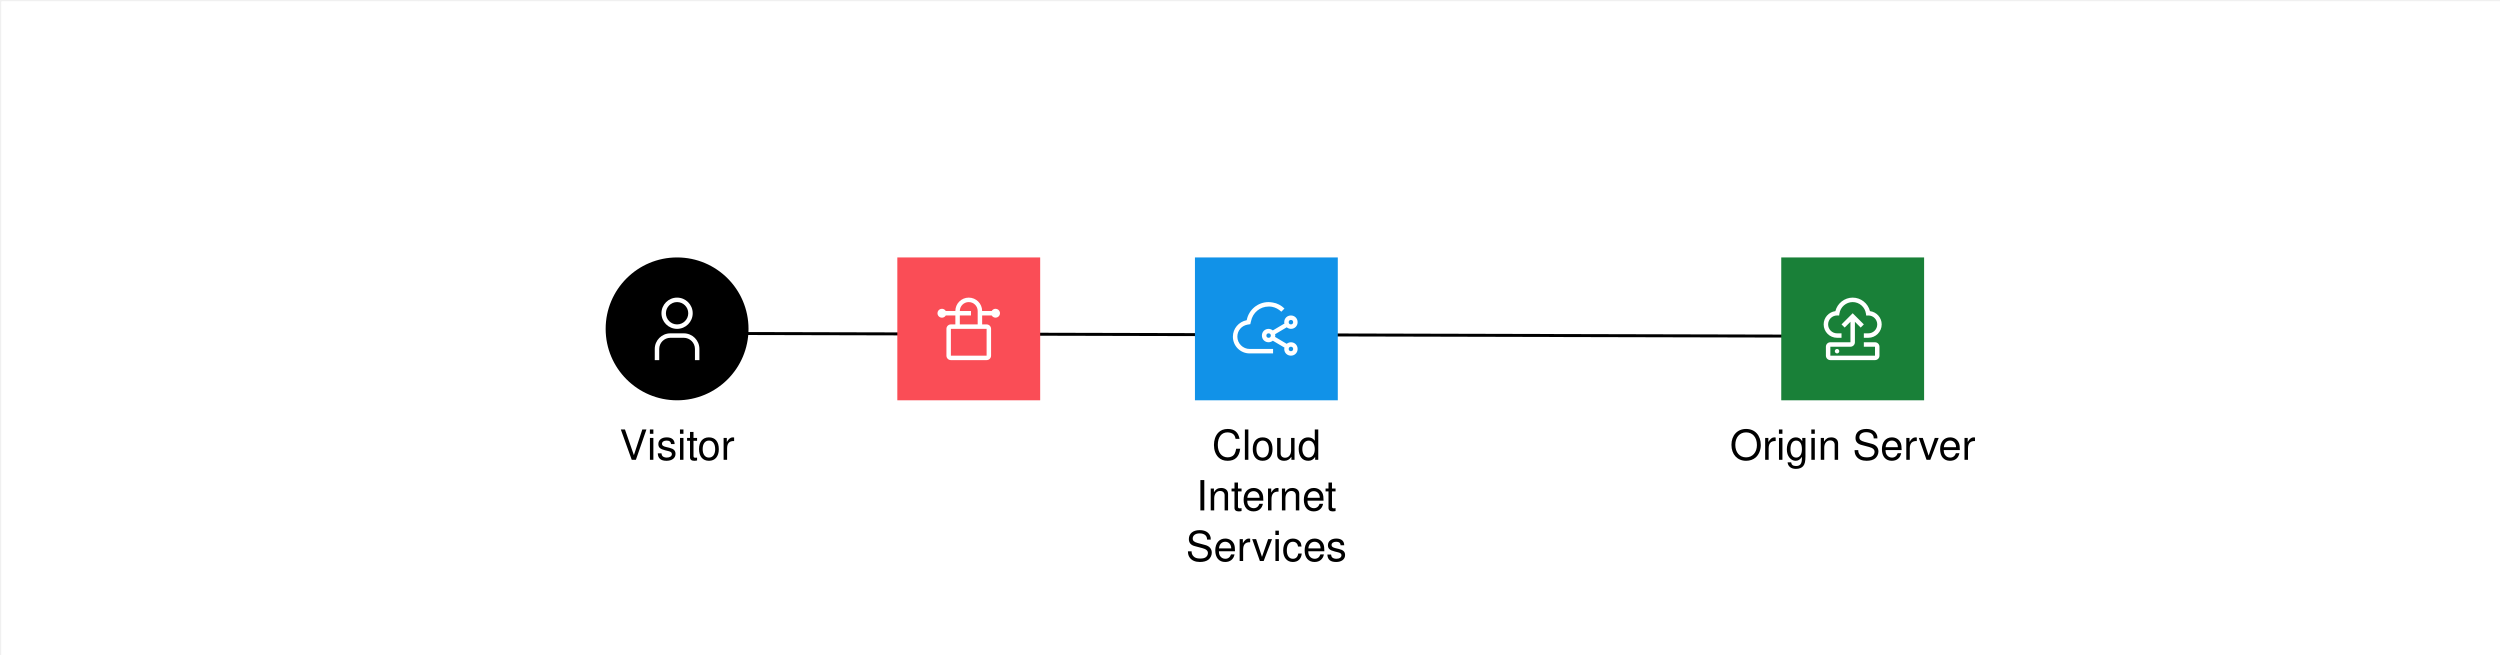
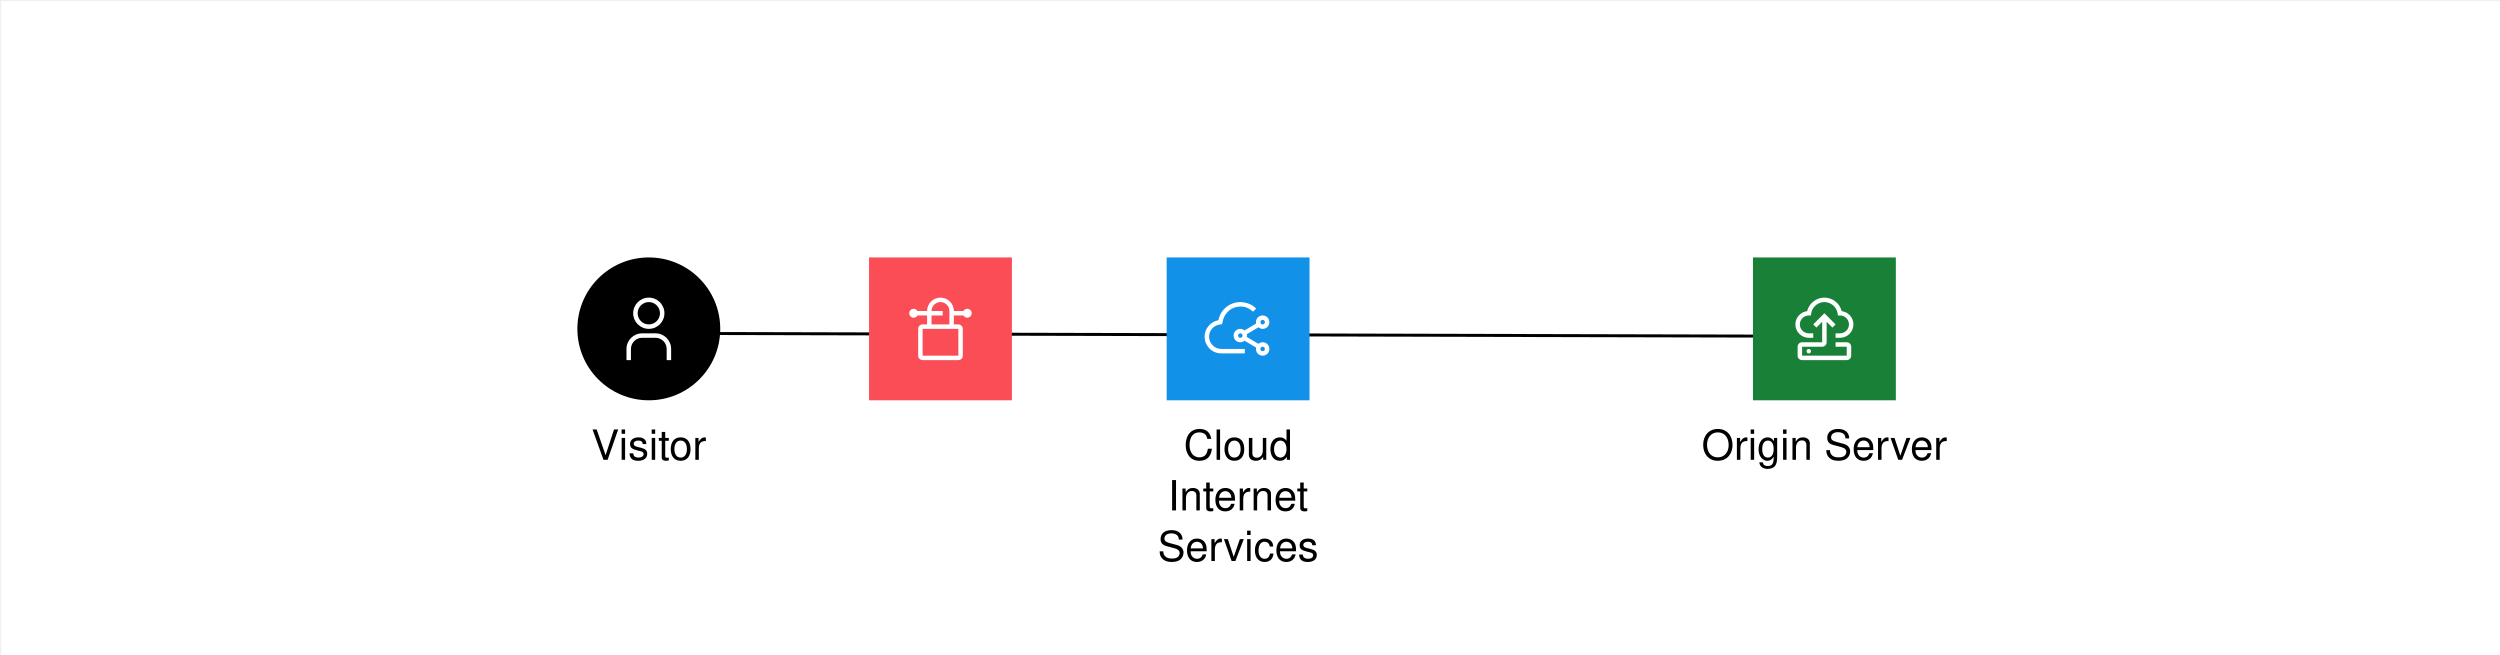
- <svg xmlns="http://www.w3.org/2000/svg" style="background: #ffffff; background-color: #ffffff; color-scheme: light;" version="1.1" width="840px" height="220px" viewBox="-0.5 -0.5 840 220" content="&lt;mxfile host=&quot;app.diagrams.net&quot; agent=&quot;Mozilla/5.0 (Macintosh; Intel Mac OS X 10_15_7) AppleWebKit/537.36 (KHTML, like Gecko) Chrome/138.0.0.0 Safari/537.36 Edg/138.0.0.0&quot; version=&quot;27.2.0&quot; scale=&quot;1&quot; border=&quot;0&quot;&gt;&#10;  &lt;diagram name=&quot;Page-1&quot; id=&quot;R-NlqNktbIgzH56rc4e2&quot;&gt;&#10;    &lt;mxGraphModel dx=&quot;1226&quot; dy=&quot;698&quot; grid=&quot;1&quot; gridSize=&quot;10&quot; guides=&quot;1&quot; tooltips=&quot;1&quot; connect=&quot;1&quot; arrows=&quot;1&quot; fold=&quot;1&quot; page=&quot;1&quot; pageScale=&quot;1&quot; pageWidth=&quot;850&quot; pageHeight=&quot;1100&quot; math=&quot;0&quot; shadow=&quot;0&quot;&gt;&#10;      &lt;root&gt;&#10;        &lt;mxCell id=&quot;0&quot; /&gt;&#10;        &lt;mxCell id=&quot;1&quot; parent=&quot;0&quot; /&gt;&#10;        &lt;mxCell id=&quot;wvHCSMqCh3a_h-5n7Jq_-1&quot; value=&quot;&quot; style=&quot;rounded=0;whiteSpace=wrap;html=1;fillColor=default;strokeColor=none;&quot; vertex=&quot;1&quot; parent=&quot;1&quot;&gt;&#10;          &lt;mxGeometry x=&quot;140&quot; y=&quot;180&quot; width=&quot;570&quot; height=&quot;220&quot; as=&quot;geometry&quot; /&gt;&#10;        &lt;/mxCell&gt;&#10;        &lt;mxCell id=&quot;wvHCSMqCh3a_h-5n7Jq_-2&quot; value=&quot;&quot; style=&quot;endArrow=none;html=1;rounded=0;&quot; edge=&quot;1&quot; parent=&quot;1&quot;&gt;&#10;          &lt;mxGeometry width=&quot;50&quot; height=&quot;50&quot; relative=&quot;1&quot; as=&quot;geometry&quot;&gt;&#10;            &lt;mxPoint x=&quot;220&quot; y=&quot;291.5&quot; as=&quot;sourcePoint&quot; /&gt;&#10;            &lt;mxPoint x=&quot;630&quot; y=&quot;292.5&quot; as=&quot;targetPoint&quot; /&gt;&#10;          &lt;/mxGeometry&gt;&#10;        &lt;/mxCell&gt;&#10;        &lt;mxCell id=&quot;wvHCSMqCh3a_h-5n7Jq_-3&quot; value=&quot;Visitor&quot; style=&quot;shape=ellipse;fillColor=#000000;aspect=fixed;resizable=0;labelPosition=center;verticalLabelPosition=bottom;align=center;verticalAlign=top;strokeColor=none;fontSize=14;&quot; vertex=&quot;1&quot; parent=&quot;1&quot;&gt;&#10;          &lt;mxGeometry x=&quot;203&quot; y=&quot;266&quot; width=&quot;48&quot; height=&quot;48&quot; as=&quot;geometry&quot; /&gt;&#10;        &lt;/mxCell&gt;&#10;        &lt;mxCell id=&quot;wvHCSMqCh3a_h-5n7Jq_-4&quot; value=&quot;&quot; style=&quot;fillColor=#ffffff;strokeColor=none;dashed=0;outlineConnect=0;html=1;labelPosition=center;verticalLabelPosition=bottom;verticalAlign=top;part=1;movable=0;resizable=0;rotatable=0;shape=mxgraph.ibm_cloud.user&quot; vertex=&quot;1&quot; parent=&quot;wvHCSMqCh3a_h-5n7Jq_-3&quot;&gt;&#10;          &lt;mxGeometry width=&quot;24&quot; height=&quot;24&quot; relative=&quot;1&quot; as=&quot;geometry&quot;&gt;&#10;            &lt;mxPoint x=&quot;12&quot; y=&quot;12&quot; as=&quot;offset&quot; /&gt;&#10;          &lt;/mxGeometry&gt;&#10;        &lt;/mxCell&gt;&#10;        &lt;mxCell id=&quot;wvHCSMqCh3a_h-5n7Jq_-5&quot; value=&quot;Cloud &amp;#xa;Internet &amp;#xa;Services&quot; style=&quot;shape=rect;fillColor=#1192E8;aspect=fixed;resizable=0;labelPosition=center;verticalLabelPosition=bottom;align=center;verticalAlign=top;strokeColor=none;fontSize=14;&quot; vertex=&quot;1&quot; parent=&quot;1&quot;&gt;&#10;          &lt;mxGeometry x=&quot;401&quot; y=&quot;266&quot; width=&quot;48&quot; height=&quot;48&quot; as=&quot;geometry&quot; /&gt;&#10;        &lt;/mxCell&gt;&#10;        &lt;mxCell id=&quot;wvHCSMqCh3a_h-5n7Jq_-6&quot; value=&quot;&quot; style=&quot;fillColor=#ffffff;strokeColor=none;dashed=0;outlineConnect=0;html=1;labelPosition=center;verticalLabelPosition=bottom;verticalAlign=top;part=1;movable=0;resizable=0;rotatable=0;shape=mxgraph.ibm_cloud.ibm-cloud--internet-services&quot; vertex=&quot;1&quot; parent=&quot;wvHCSMqCh3a_h-5n7Jq_-5&quot;&gt;&#10;          &lt;mxGeometry width=&quot;24&quot; height=&quot;24&quot; relative=&quot;1&quot; as=&quot;geometry&quot;&gt;&#10;            &lt;mxPoint x=&quot;12&quot; y=&quot;12&quot; as=&quot;offset&quot; /&gt;&#10;          &lt;/mxGeometry&gt;&#10;        &lt;/mxCell&gt;&#10;        &lt;mxCell id=&quot;wvHCSMqCh3a_h-5n7Jq_-7&quot; value=&quot;&quot; style=&quot;shape=rect;fillColor=#FA4D56;aspect=fixed;resizable=0;labelPosition=center;verticalLabelPosition=bottom;align=center;verticalAlign=top;strokeColor=none;fontSize=14;&quot; vertex=&quot;1&quot; parent=&quot;1&quot;&gt;&#10;          &lt;mxGeometry x=&quot;301&quot; y=&quot;266&quot; width=&quot;48&quot; height=&quot;48&quot; as=&quot;geometry&quot; /&gt;&#10;        &lt;/mxCell&gt;&#10;        &lt;mxCell id=&quot;wvHCSMqCh3a_h-5n7Jq_-8&quot; value=&quot;&quot; style=&quot;fillColor=#ffffff;strokeColor=none;dashed=0;outlineConnect=0;html=1;labelPosition=center;verticalLabelPosition=bottom;verticalAlign=top;part=1;movable=0;resizable=0;rotatable=0;shape=mxgraph.ibm_cloud.vpn--connection&quot; vertex=&quot;1&quot; parent=&quot;wvHCSMqCh3a_h-5n7Jq_-7&quot;&gt;&#10;          &lt;mxGeometry width=&quot;24&quot; height=&quot;24&quot; relative=&quot;1&quot; as=&quot;geometry&quot;&gt;&#10;            &lt;mxPoint x=&quot;12&quot; y=&quot;12&quot; as=&quot;offset&quot; /&gt;&#10;          &lt;/mxGeometry&gt;&#10;        &lt;/mxCell&gt;&#10;        &lt;mxCell id=&quot;wvHCSMqCh3a_h-5n7Jq_-9&quot; value=&quot;Origin Server&amp;#xa;&quot; style=&quot;shape=rect;fillColor=#198038;aspect=fixed;resizable=0;labelPosition=center;verticalLabelPosition=bottom;align=center;verticalAlign=top;strokeColor=none;fontSize=14;&quot; vertex=&quot;1&quot; parent=&quot;1&quot;&gt;&#10;          &lt;mxGeometry x=&quot;598&quot; y=&quot;266&quot; width=&quot;48&quot; height=&quot;48&quot; as=&quot;geometry&quot; /&gt;&#10;        &lt;/mxCell&gt;&#10;        &lt;mxCell id=&quot;wvHCSMqCh3a_h-5n7Jq_-10&quot; value=&quot;&quot; style=&quot;fillColor=#ffffff;strokeColor=none;dashed=0;outlineConnect=0;html=1;labelPosition=center;verticalLabelPosition=bottom;verticalAlign=top;part=1;movable=0;resizable=0;rotatable=0;shape=mxgraph.ibm_cloud.ibm-cloud--virtual-server-classic&quot; vertex=&quot;1&quot; parent=&quot;wvHCSMqCh3a_h-5n7Jq_-9&quot;&gt;&#10;          &lt;mxGeometry width=&quot;24&quot; height=&quot;24&quot; relative=&quot;1&quot; as=&quot;geometry&quot;&gt;&#10;            &lt;mxPoint x=&quot;12&quot; y=&quot;12&quot; as=&quot;offset&quot; /&gt;&#10;          &lt;/mxGeometry&gt;&#10;        &lt;/mxCell&gt;&#10;        &lt;mxCell id=&quot;wvHCSMqCh3a_h-5n7Jq_-11&quot; value=&quot;&quot; style=&quot;rounded=0;whiteSpace=wrap;html=1;fillColor=default;strokeColor=none;&quot; vertex=&quot;1&quot; parent=&quot;1&quot;&gt;&#10;          &lt;mxGeometry x=&quot;710&quot; y=&quot;180&quot; width=&quot;130&quot; height=&quot;220&quot; as=&quot;geometry&quot; /&gt;&#10;        &lt;/mxCell&gt;&#10;        &lt;mxCell id=&quot;wvHCSMqCh3a_h-5n7Jq_-12&quot; value=&quot;&quot; style=&quot;rounded=0;whiteSpace=wrap;html=1;fillColor=default;strokeColor=none;&quot; vertex=&quot;1&quot; parent=&quot;1&quot;&gt;&#10;          &lt;mxGeometry y=&quot;180&quot; width=&quot;140&quot; height=&quot;220&quot; as=&quot;geometry&quot; /&gt;&#10;        &lt;/mxCell&gt;&#10;      &lt;/root&gt;&#10;    &lt;/mxGraphModel&gt;&#10;  &lt;/diagram&gt;&#10;&lt;/mxfile&gt;&#10;">
+ <svg xmlns="http://www.w3.org/2000/svg" style="background: #ffffff; background-color: #ffffff; color-scheme: light;" version="1.1" width="840px" height="220px" viewBox="-0.5 -0.5 840 220" content="&lt;mxfile host=&quot;app.diagrams.net&quot; agent=&quot;Mozilla/5.0 (Macintosh; Intel Mac OS X 10_15_7) AppleWebKit/537.36 (KHTML, like Gecko) Chrome/138.0.0.0 Safari/537.36 Edg/138.0.0.0&quot; version=&quot;27.2.0&quot; scale=&quot;1&quot; border=&quot;0&quot;&gt;&#10;  &lt;diagram name=&quot;Page-1&quot; id=&quot;R-NlqNktbIgzH56rc4e2&quot;&gt;&#10;    &lt;mxGraphModel dx=&quot;1226&quot; dy=&quot;698&quot; grid=&quot;1&quot; gridSize=&quot;10&quot; guides=&quot;1&quot; tooltips=&quot;1&quot; connect=&quot;1&quot; arrows=&quot;1&quot; fold=&quot;1&quot; page=&quot;1&quot; pageScale=&quot;1&quot; pageWidth=&quot;850&quot; pageHeight=&quot;1100&quot; math=&quot;0&quot; shadow=&quot;0&quot;&gt;&#10;      &lt;root&gt;&#10;        &lt;mxCell id=&quot;0&quot; /&gt;&#10;        &lt;mxCell id=&quot;1&quot; parent=&quot;0&quot; /&gt;&#10;        &lt;mxCell id=&quot;wvHCSMqCh3a_h-5n7Jq_-1&quot; value=&quot;&quot; style=&quot;rounded=0;whiteSpace=wrap;html=1;fillColor=default;strokeColor=none;&quot; vertex=&quot;1&quot; parent=&quot;1&quot;&gt;&#10;          &lt;mxGeometry x=&quot;110&quot; y=&quot;180&quot; width=&quot;610&quot; height=&quot;220&quot; as=&quot;geometry&quot; /&gt;&#10;        &lt;/mxCell&gt;&#10;        &lt;mxCell id=&quot;wvHCSMqCh3a_h-5n7Jq_-2&quot; value=&quot;&quot; style=&quot;endArrow=none;html=1;rounded=0;&quot; edge=&quot;1&quot; parent=&quot;1&quot;&gt;&#10;          &lt;mxGeometry width=&quot;50&quot; height=&quot;50&quot; relative=&quot;1&quot; as=&quot;geometry&quot;&gt;&#10;            &lt;mxPoint x=&quot;210.5&quot; y=&quot;291.5&quot; as=&quot;sourcePoint&quot; /&gt;&#10;            &lt;mxPoint x=&quot;620.5&quot; y=&quot;292.5&quot; as=&quot;targetPoint&quot; /&gt;&#10;          &lt;/mxGeometry&gt;&#10;        &lt;/mxCell&gt;&#10;        &lt;mxCell id=&quot;wvHCSMqCh3a_h-5n7Jq_-3&quot; value=&quot;Visitor&quot; style=&quot;shape=ellipse;fillColor=#000000;aspect=fixed;resizable=0;labelPosition=center;verticalLabelPosition=bottom;align=center;verticalAlign=top;strokeColor=none;fontSize=14;&quot; vertex=&quot;1&quot; parent=&quot;1&quot;&gt;&#10;          &lt;mxGeometry x=&quot;193.5&quot; y=&quot;266&quot; width=&quot;48&quot; height=&quot;48&quot; as=&quot;geometry&quot; /&gt;&#10;        &lt;/mxCell&gt;&#10;        &lt;mxCell id=&quot;wvHCSMqCh3a_h-5n7Jq_-4&quot; value=&quot;&quot; style=&quot;fillColor=#ffffff;strokeColor=none;dashed=0;outlineConnect=0;html=1;labelPosition=center;verticalLabelPosition=bottom;verticalAlign=top;part=1;movable=0;resizable=0;rotatable=0;shape=mxgraph.ibm_cloud.user&quot; vertex=&quot;1&quot; parent=&quot;wvHCSMqCh3a_h-5n7Jq_-3&quot;&gt;&#10;          &lt;mxGeometry width=&quot;24&quot; height=&quot;24&quot; relative=&quot;1&quot; as=&quot;geometry&quot;&gt;&#10;            &lt;mxPoint x=&quot;12&quot; y=&quot;12&quot; as=&quot;offset&quot; /&gt;&#10;          &lt;/mxGeometry&gt;&#10;        &lt;/mxCell&gt;&#10;        &lt;mxCell id=&quot;wvHCSMqCh3a_h-5n7Jq_-5&quot; value=&quot;Cloud &amp;#xa;Internet &amp;#xa;Services&quot; style=&quot;shape=rect;fillColor=#1192E8;aspect=fixed;resizable=0;labelPosition=center;verticalLabelPosition=bottom;align=center;verticalAlign=top;strokeColor=none;fontSize=14;&quot; vertex=&quot;1&quot; parent=&quot;1&quot;&gt;&#10;          &lt;mxGeometry x=&quot;391.5&quot; y=&quot;266&quot; width=&quot;48&quot; height=&quot;48&quot; as=&quot;geometry&quot; /&gt;&#10;        &lt;/mxCell&gt;&#10;        &lt;mxCell id=&quot;wvHCSMqCh3a_h-5n7Jq_-6&quot; value=&quot;&quot; style=&quot;fillColor=#ffffff;strokeColor=none;dashed=0;outlineConnect=0;html=1;labelPosition=center;verticalLabelPosition=bottom;verticalAlign=top;part=1;movable=0;resizable=0;rotatable=0;shape=mxgraph.ibm_cloud.ibm-cloud--internet-services&quot; vertex=&quot;1&quot; parent=&quot;wvHCSMqCh3a_h-5n7Jq_-5&quot;&gt;&#10;          &lt;mxGeometry width=&quot;24&quot; height=&quot;24&quot; relative=&quot;1&quot; as=&quot;geometry&quot;&gt;&#10;            &lt;mxPoint x=&quot;12&quot; y=&quot;12&quot; as=&quot;offset&quot; /&gt;&#10;          &lt;/mxGeometry&gt;&#10;        &lt;/mxCell&gt;&#10;        &lt;mxCell id=&quot;wvHCSMqCh3a_h-5n7Jq_-7&quot; value=&quot;&quot; style=&quot;shape=rect;fillColor=#FA4D56;aspect=fixed;resizable=0;labelPosition=center;verticalLabelPosition=bottom;align=center;verticalAlign=top;strokeColor=none;fontSize=14;&quot; vertex=&quot;1&quot; parent=&quot;1&quot;&gt;&#10;          &lt;mxGeometry x=&quot;291.5&quot; y=&quot;266&quot; width=&quot;48&quot; height=&quot;48&quot; as=&quot;geometry&quot; /&gt;&#10;        &lt;/mxCell&gt;&#10;        &lt;mxCell id=&quot;wvHCSMqCh3a_h-5n7Jq_-8&quot; value=&quot;&quot; style=&quot;fillColor=#ffffff;strokeColor=none;dashed=0;outlineConnect=0;html=1;labelPosition=center;verticalLabelPosition=bottom;verticalAlign=top;part=1;movable=0;resizable=0;rotatable=0;shape=mxgraph.ibm_cloud.vpn--connection&quot; vertex=&quot;1&quot; parent=&quot;wvHCSMqCh3a_h-5n7Jq_-7&quot;&gt;&#10;          &lt;mxGeometry width=&quot;24&quot; height=&quot;24&quot; relative=&quot;1&quot; as=&quot;geometry&quot;&gt;&#10;            &lt;mxPoint x=&quot;12&quot; y=&quot;12&quot; as=&quot;offset&quot; /&gt;&#10;          &lt;/mxGeometry&gt;&#10;        &lt;/mxCell&gt;&#10;        &lt;mxCell id=&quot;wvHCSMqCh3a_h-5n7Jq_-9&quot; value=&quot;Origin Server&amp;#xa;&quot; style=&quot;shape=rect;fillColor=#198038;aspect=fixed;resizable=0;labelPosition=center;verticalLabelPosition=bottom;align=center;verticalAlign=top;strokeColor=none;fontSize=14;&quot; vertex=&quot;1&quot; parent=&quot;1&quot;&gt;&#10;          &lt;mxGeometry x=&quot;588.5&quot; y=&quot;266&quot; width=&quot;48&quot; height=&quot;48&quot; as=&quot;geometry&quot; /&gt;&#10;        &lt;/mxCell&gt;&#10;        &lt;mxCell id=&quot;wvHCSMqCh3a_h-5n7Jq_-10&quot; value=&quot;&quot; style=&quot;fillColor=#ffffff;strokeColor=none;dashed=0;outlineConnect=0;html=1;labelPosition=center;verticalLabelPosition=bottom;verticalAlign=top;part=1;movable=0;resizable=0;rotatable=0;shape=mxgraph.ibm_cloud.ibm-cloud--virtual-server-classic&quot; vertex=&quot;1&quot; parent=&quot;wvHCSMqCh3a_h-5n7Jq_-9&quot;&gt;&#10;          &lt;mxGeometry width=&quot;24&quot; height=&quot;24&quot; relative=&quot;1&quot; as=&quot;geometry&quot;&gt;&#10;            &lt;mxPoint x=&quot;12&quot; y=&quot;12&quot; as=&quot;offset&quot; /&gt;&#10;          &lt;/mxGeometry&gt;&#10;        &lt;/mxCell&gt;&#10;        &lt;mxCell id=&quot;wvHCSMqCh3a_h-5n7Jq_-11&quot; value=&quot;&quot; style=&quot;rounded=0;whiteSpace=wrap;html=1;fillColor=default;strokeColor=none;&quot; vertex=&quot;1&quot; parent=&quot;1&quot;&gt;&#10;          &lt;mxGeometry x=&quot;720&quot; y=&quot;180&quot; width=&quot;120&quot; height=&quot;220&quot; as=&quot;geometry&quot; /&gt;&#10;        &lt;/mxCell&gt;&#10;        &lt;mxCell id=&quot;wvHCSMqCh3a_h-5n7Jq_-12&quot; value=&quot;&quot; style=&quot;rounded=0;whiteSpace=wrap;html=1;fillColor=default;strokeColor=none;&quot; vertex=&quot;1&quot; parent=&quot;1&quot;&gt;&#10;          &lt;mxGeometry y=&quot;180&quot; width=&quot;110&quot; height=&quot;220&quot; as=&quot;geometry&quot; /&gt;&#10;        &lt;/mxCell&gt;&#10;      &lt;/root&gt;&#10;    &lt;/mxGraphModel&gt;&#10;  &lt;/diagram&gt;&#10;&lt;/mxfile&gt;&#10;">
  <defs />
  <rect fill="#ffffff" width="100%" height="100%" x="0" y="0" style="fill: rgb(255, 255, 255);" />
  <g>
    <g data-cell-id="0">
      <g data-cell-id="1">
        <g data-cell-id="wvHCSMqCh3a_h-5n7Jq_-1">
          <g>
-             <rect x="140" y="0" width="570" height="220" fill="#ffffff" stroke="none" pointer-events="all" style="fill: rgb(255, 255, 255);" />
+             <rect x="110" y="0" width="610" height="220" fill="#ffffff" stroke="none" pointer-events="all" style="fill: rgb(255, 255, 255);" />
          </g>
        </g>
        <g data-cell-id="wvHCSMqCh3a_h-5n7Jq_-2">
          <g>
-             <path d="M 220 111.5 L 630 112.5" fill="none" stroke="#000000" stroke-miterlimit="10" pointer-events="stroke" style="stroke: rgb(0, 0, 0);" />
+             <path d="M 210.5 111.5 L 620.5 112.5" fill="none" stroke="#000000" stroke-miterlimit="10" pointer-events="stroke" style="stroke: rgb(0, 0, 0);" />
          </g>
        </g>
        <g data-cell-id="wvHCSMqCh3a_h-5n7Jq_-3">
          <g>
-             <ellipse cx="227" cy="110" rx="24" ry="24" fill="#000000" stroke="none" pointer-events="all" style="fill: rgb(0, 0, 0);" />
+             <ellipse cx="217.5" cy="110" rx="24" ry="24" fill="#000000" stroke="none" pointer-events="all" style="fill: rgb(0, 0, 0);" />
          </g>
          <g>
            <g fill="#000000" font-family="Helvetica" text-anchor="middle" font-size="14px" style="fill: rgb(0, 0, 0);">
-               <text x="227" y="154">Visitor</text>
+               <text x="217.5" y="154">Visitor</text>
            </g>
          </g>
          <g data-cell-id="wvHCSMqCh3a_h-5n7Jq_-4">
            <g>
-               <rect x="215" y="98" width="24" height="24" fill="none" stroke="none" pointer-events="all" />
-               <rect x="215" y="98" width="0" height="0" fill="none" stroke="none" pointer-events="all" />
-               <path d="M 227 101 C 229.07 101 230.75 102.68 230.75 104.75 C 230.75 106.82 229.07 108.5 227 108.5 C 224.93 108.5 223.25 106.82 223.25 104.75 C 223.25 102.68 224.93 101 227 101 M 227 99.5 C 224.1 99.5 221.75 101.85 221.75 104.75 C 221.75 107.65 224.1 110 227 110 C 229.9 110 232.25 107.65 232.25 104.75 C 232.25 101.85 229.9 99.5 227 99.5 Z M 234.5 120.5 L 233 120.5 L 233 116.75 C 233 114.68 231.32 113 229.25 113 L 224.75 113 C 222.68 113 221 114.68 221 116.75 L 221 120.5 L 219.5 120.5 L 219.5 116.75 C 219.5 113.85 221.85 111.5 224.75 111.5 L 229.25 111.5 C 232.15 111.5 234.5 113.85 234.5 116.75 Z" fill="#ffffff" stroke="none" pointer-events="all" style="fill: rgb(255, 255, 255);" />
+               <rect x="205.5" y="98" width="24" height="24" fill="none" stroke="none" pointer-events="all" />
+               <rect x="205.5" y="98" width="0" height="0" fill="none" stroke="none" pointer-events="all" />
+               <path d="M 217.5 101 C 219.57 101 221.25 102.68 221.25 104.75 C 221.25 106.82 219.57 108.5 217.5 108.5 C 215.43 108.5 213.75 106.82 213.75 104.75 C 213.75 102.68 215.43 101 217.5 101 M 217.5 99.5 C 214.6 99.5 212.25 101.85 212.25 104.75 C 212.25 107.65 214.6 110 217.5 110 C 220.4 110 222.75 107.65 222.75 104.75 C 222.75 101.85 220.4 99.5 217.5 99.5 Z M 225 120.5 L 223.5 120.5 L 223.5 116.75 C 223.5 114.68 221.82 113 219.75 113 L 215.25 113 C 213.18 113 211.5 114.68 211.5 116.75 L 211.5 120.5 L 210 120.5 L 210 116.75 C 210 113.85 212.35 111.5 215.25 111.5 L 219.75 111.5 C 222.65 111.5 225 113.85 225 116.75 Z" fill="#ffffff" stroke="none" pointer-events="all" style="fill: rgb(255, 255, 255);" />
            </g>
          </g>
        </g>
        <g data-cell-id="wvHCSMqCh3a_h-5n7Jq_-5">
          <g>
-             <rect x="401" y="86" width="48" height="48" fill="#1192e8" stroke="none" pointer-events="all" style="fill: rgb(17, 146, 232);" />
+             <rect x="391.5" y="86" width="48" height="48" fill="#1192e8" stroke="none" pointer-events="all" style="fill: rgb(17, 146, 232);" />
          </g>
          <g>
            <g fill="#000000" font-family="Helvetica" text-anchor="middle" font-size="14px" style="fill: rgb(0, 0, 0);">
-               <text x="425" y="154">Cloud </text>
-               <text x="425" y="171">Internet </text>
-               <text x="425" y="188">Services</text>
+               <text x="415.5" y="154">Cloud </text>
+               <text x="415.5" y="171">Internet </text>
+               <text x="415.5" y="188">Services</text>
            </g>
          </g>
          <g data-cell-id="wvHCSMqCh3a_h-5n7Jq_-6">
            <g>
-               <rect x="413" y="98" width="24" height="24" fill="none" stroke="none" pointer-events="all" />
-               <rect x="413" y="98" width="0" height="0" fill="none" stroke="none" pointer-events="all" />
-               <path d="M 433.25 114.5 C 432.72 114.5 432.2 114.73 431.83 115.02 L 427.92 112.7 C 427.92 112.55 428 112.4 428 112.25 C 428 112.1 428 111.95 427.92 111.8 L 431.83 109.48 C 432.2 109.77 432.72 110 433.25 110 C 434.53 110 435.5 109.02 435.5 107.75 C 435.5 106.48 434.53 105.5 433.25 105.5 C 431.97 105.5 431 106.48 431 107.75 C 431 107.9 431 108.05 431.08 108.2 L 427.17 110.52 C 426.8 110.23 426.28 110 425.75 110 C 424.47 110 423.5 110.98 423.5 112.25 C 423.5 113.52 424.47 114.5 425.75 114.5 C 426.28 114.5 426.8 114.27 427.17 113.98 L 431.08 116.3 C 431.08 116.45 431 116.6 431 116.75 C 431 118.02 431.97 119 433.25 119 C 434.53 119 435.5 118.02 435.5 116.75 C 435.5 115.48 434.53 114.5 433.25 114.5 Z M 433.25 107 C 433.7 107 434 107.3 434 107.75 C 434 108.2 433.7 108.5 433.25 108.5 C 432.8 108.5 432.5 108.2 432.5 107.75 C 432.5 107.3 432.8 107 433.25 107 Z M 425.75 113 C 425.3 113 425 112.7 425 112.25 C 425 111.8 425.3 111.5 425.75 111.5 C 426.2 111.5 426.5 111.8 426.5 112.25 C 426.5 112.7 426.2 113 425.75 113 Z M 433.25 117.5 C 432.8 117.5 432.5 117.2 432.5 116.75 C 432.5 116.3 432.8 116 433.25 116 C 433.7 116 434 116.3 434 116.75 C 434 117.2 433.7 117.5 433.25 117.5 Z" fill="#ffffff" stroke="none" pointer-events="all" style="fill: rgb(255, 255, 255);" />
-               <path d="M 427.25 116.75 L 419.38 116.75 C 417.13 116.75 415.25 114.88 415.25 112.63 C 415.25 110.6 416.67 108.95 418.63 108.58 L 419.6 108.42 L 419.83 107.45 C 420.42 104.52 422.9 102.5 425.75 102.5 C 426.13 102.5 426.5 102.5 426.88 102.58 C 428.08 102.8 429.13 103.4 430.03 104.23 L 431.08 103.17 C 430.03 102.13 428.67 101.38 427.17 101.15 C 426.72 101.08 426.2 101 425.75 101 C 422.22 101 419.08 103.48 418.4 107.08 C 415.7 107.6 413.75 109.92 413.75 112.63 C 413.75 115.7 416.22 118.25 419.38 118.25 L 427.25 118.25 L 427.25 116.75 Z" fill="#ffffff" stroke="none" pointer-events="all" style="fill: rgb(255, 255, 255);" />
+               <rect x="403.5" y="98" width="24" height="24" fill="none" stroke="none" pointer-events="all" />
+               <rect x="403.5" y="98" width="0" height="0" fill="none" stroke="none" pointer-events="all" />
+               <path d="M 423.75 114.5 C 423.22 114.5 422.7 114.73 422.33 115.02 L 418.42 112.7 C 418.42 112.55 418.5 112.4 418.5 112.25 C 418.5 112.1 418.5 111.95 418.42 111.8 L 422.33 109.48 C 422.7 109.77 423.22 110 423.75 110 C 425.03 110 426 109.02 426 107.75 C 426 106.48 425.03 105.5 423.75 105.5 C 422.47 105.5 421.5 106.48 421.5 107.75 C 421.5 107.9 421.5 108.05 421.58 108.2 L 417.67 110.52 C 417.3 110.23 416.78 110 416.25 110 C 414.97 110 414 110.98 414 112.25 C 414 113.52 414.97 114.5 416.25 114.5 C 416.78 114.5 417.3 114.27 417.67 113.98 L 421.58 116.3 C 421.58 116.45 421.5 116.6 421.5 116.75 C 421.5 118.02 422.47 119 423.75 119 C 425.03 119 426 118.02 426 116.75 C 426 115.48 425.03 114.5 423.75 114.5 Z M 423.75 107 C 424.2 107 424.5 107.3 424.5 107.75 C 424.5 108.2 424.2 108.5 423.75 108.5 C 423.3 108.5 423 108.2 423 107.75 C 423 107.3 423.3 107 423.75 107 Z M 416.25 113 C 415.8 113 415.5 112.7 415.5 112.25 C 415.5 111.8 415.8 111.5 416.25 111.5 C 416.7 111.5 417 111.8 417 112.25 C 417 112.7 416.7 113 416.25 113 Z M 423.75 117.5 C 423.3 117.5 423 117.2 423 116.75 C 423 116.3 423.3 116 423.75 116 C 424.2 116 424.5 116.3 424.5 116.75 C 424.5 117.2 424.2 117.5 423.75 117.5 Z" fill="#ffffff" stroke="none" pointer-events="all" style="fill: rgb(255, 255, 255);" />
+               <path d="M 417.75 116.75 L 409.88 116.75 C 407.63 116.75 405.75 114.88 405.75 112.63 C 405.75 110.6 407.17 108.95 409.13 108.58 L 410.1 108.42 L 410.33 107.45 C 410.92 104.52 413.4 102.5 416.25 102.5 C 416.63 102.5 417 102.5 417.38 102.58 C 418.58 102.8 419.63 103.4 420.53 104.23 L 421.58 103.17 C 420.53 102.13 419.17 101.38 417.67 101.15 C 417.22 101.08 416.7 101 416.25 101 C 412.72 101 409.58 103.48 408.9 107.08 C 406.2 107.6 404.25 109.92 404.25 112.63 C 404.25 115.7 406.72 118.25 409.88 118.25 L 417.75 118.25 L 417.75 116.75 Z" fill="#ffffff" stroke="none" pointer-events="all" style="fill: rgb(255, 255, 255);" />
            </g>
          </g>
        </g>
        <g data-cell-id="wvHCSMqCh3a_h-5n7Jq_-7">
          <g>
-             <rect x="301" y="86" width="48" height="48" fill="#fa4d56" stroke="none" pointer-events="all" style="fill: rgb(250, 77, 86);" />
+             <rect x="291.5" y="86" width="48" height="48" fill="#fa4d56" stroke="none" pointer-events="all" style="fill: rgb(250, 77, 86);" />
          </g>
          <g data-cell-id="wvHCSMqCh3a_h-5n7Jq_-8">
            <g>
-               <rect x="313" y="98" width="24" height="24" fill="none" stroke="none" pointer-events="all" />
-               <rect x="313" y="98" width="0" height="0" fill="none" stroke="none" pointer-events="all" />
-               <path d="M 334 103.25 C 333.47 103.25 332.97 103.54 332.71 104 L 329.5 104 C 329.5 101.51 327.49 99.5 325 99.5 C 322.51 99.5 320.5 101.51 320.5 104 L 317.29 104 C 316.95 103.41 316.26 103.13 315.6 103.3 C 314.95 103.48 314.49 104.07 314.49 104.75 C 314.49 105.43 314.95 106.02 315.6 106.2 C 316.26 106.37 316.95 106.09 317.29 105.5 L 320.5 105.5 L 320.5 108.5 L 319 108.5 C 318.17 108.5 317.5 109.17 317.5 110 L 317.5 119 C 317.5 119.83 318.17 120.5 319 120.5 L 331 120.5 C 331.83 120.5 332.5 119.83 332.5 119 L 332.5 110 C 332.5 109.17 331.83 108.5 331 108.5 L 329.5 108.5 L 329.5 105.5 L 332.71 105.5 C 333.07 106.13 333.84 106.4 334.52 106.15 C 335.2 105.9 335.61 105.2 335.48 104.48 C 335.35 103.77 334.73 103.25 334 103.25 M 322 104 C 322 102.34 323.34 101 325 101 C 326.66 101 328 102.34 328 104 L 328 108.5 L 322 108.5 L 322 105.5 L 325.75 105.5 L 325.75 104 Z M 331 110 L 331 119 L 319 119 L 319 110 Z" fill="#ffffff" stroke="none" pointer-events="all" style="fill: rgb(255, 255, 255);" />
+               <rect x="303.5" y="98" width="24" height="24" fill="none" stroke="none" pointer-events="all" />
+               <rect x="303.5" y="98" width="0" height="0" fill="none" stroke="none" pointer-events="all" />
+               <path d="M 324.5 103.25 C 323.97 103.25 323.47 103.54 323.21 104 L 320 104 C 320 101.51 317.99 99.5 315.5 99.5 C 313.01 99.5 311 101.51 311 104 L 307.79 104 C 307.45 103.41 306.76 103.13 306.1 103.3 C 305.45 103.48 304.99 104.07 304.99 104.75 C 304.99 105.43 305.45 106.02 306.1 106.2 C 306.76 106.37 307.45 106.09 307.79 105.5 L 311 105.5 L 311 108.5 L 309.5 108.5 C 308.67 108.5 308 109.17 308 110 L 308 119 C 308 119.83 308.67 120.5 309.5 120.5 L 321.5 120.5 C 322.33 120.5 323 119.83 323 119 L 323 110 C 323 109.17 322.33 108.5 321.5 108.5 L 320 108.5 L 320 105.5 L 323.21 105.5 C 323.57 106.13 324.34 106.4 325.02 106.15 C 325.7 105.9 326.11 105.2 325.98 104.48 C 325.85 103.77 325.23 103.25 324.5 103.25 M 312.5 104 C 312.5 102.34 313.84 101 315.5 101 C 317.16 101 318.5 102.34 318.5 104 L 318.5 108.5 L 312.5 108.5 L 312.5 105.5 L 316.25 105.5 L 316.25 104 Z M 321.5 110 L 321.5 119 L 309.5 119 L 309.5 110 Z" fill="#ffffff" stroke="none" pointer-events="all" style="fill: rgb(255, 255, 255);" />
            </g>
          </g>
        </g>
        <g data-cell-id="wvHCSMqCh3a_h-5n7Jq_-9">
          <g>
-             <rect x="598" y="86" width="48" height="48" fill="#198038" stroke="none" pointer-events="all" style="fill: rgb(25, 128, 56);" />
+             <rect x="588.5" y="86" width="48" height="48" fill="#198038" stroke="none" pointer-events="all" style="fill: rgb(25, 128, 56);" />
          </g>
          <g>
            <g fill="#000000" font-family="Helvetica" text-anchor="middle" font-size="14px" style="fill: rgb(0, 0, 0);">
-               <text x="622" y="154">Origin Server</text>
+               <text x="612.5" y="154">Origin Server</text>
            </g>
          </g>
          <g data-cell-id="wvHCSMqCh3a_h-5n7Jq_-10">
            <g>
-               <rect x="610" y="98" width="24" height="24" fill="none" stroke="none" pointer-events="all" />
-               <rect x="610" y="98" width="0" height="0" fill="none" stroke="none" pointer-events="all" />
-               <ellipse cx="616.75" cy="117.5" rx="0.75" ry="0.75" fill="#ffffff" stroke="none" pointer-events="all" style="fill: rgb(255, 255, 255);" />
-               <path d="M 629.5 114.5 L 625.75 114.5 L 625.75 116 L 629.5 116 L 629.5 119 L 614.5 119 L 614.5 116 L 621.25 116 C 622.08 116 622.75 115.33 622.75 114.5 L 622.75 107.62 L 624.69 109.57 L 625.75 108.5 L 622 104.75 L 618.25 108.5 L 619.31 109.56 L 621.25 107.62 L 621.25 114.5 L 614.5 114.5 C 613.67 114.5 613 115.17 613 116 L 613 119 C 613 119.83 613.67 120.5 614.5 120.5 L 629.5 120.5 C 630.33 120.5 631 119.83 631 119 L 631 116 C 631 115.17 630.33 114.5 629.5 114.5 Z" fill="#ffffff" stroke="none" pointer-events="all" style="fill: rgb(255, 255, 255);" />
-               <path d="M 627.81 104.04 C 627.15 101.41 624.75 99.5 622 99.5 C 619.25 99.5 616.85 101.41 616.19 104.04 C 613.97 104.32 612.25 106.21 612.25 108.5 C 612.25 110.98 614.27 113 616.75 113 L 618.25 113 L 618.25 111.5 L 616.75 111.5 C 615.09 111.5 613.75 110.16 613.75 108.5 C 613.75 106.86 615.08 105.52 616.71 105.5 L 617.45 105.51 L 617.55 104.86 C 617.87 102.66 619.78 101 622 101 C 624.22 101 626.13 102.66 626.45 104.86 L 626.54 105.52 L 627.2 105.51 L 627.3 105.5 C 628.93 105.52 630.25 106.86 630.25 108.5 C 630.25 110.16 628.91 111.5 627.25 111.5 L 625.75 111.5 L 625.75 113 L 627.25 113 C 629.73 113 631.75 110.98 631.75 108.5 C 631.75 106.21 630.03 104.32 627.81 104.04 Z" fill="#ffffff" stroke="none" pointer-events="all" style="fill: rgb(255, 255, 255);" />
+               <rect x="600.5" y="98" width="24" height="24" fill="none" stroke="none" pointer-events="all" />
+               <rect x="600.5" y="98" width="0" height="0" fill="none" stroke="none" pointer-events="all" />
+               <ellipse cx="607.25" cy="117.5" rx="0.75" ry="0.75" fill="#ffffff" stroke="none" pointer-events="all" style="fill: rgb(255, 255, 255);" />
+               <path d="M 620 114.5 L 616.25 114.5 L 616.25 116 L 620 116 L 620 119 L 605 119 L 605 116 L 611.75 116 C 612.58 116 613.25 115.33 613.25 114.5 L 613.25 107.62 L 615.19 109.57 L 616.25 108.5 L 612.5 104.75 L 608.75 108.5 L 609.81 109.56 L 611.75 107.62 L 611.75 114.5 L 605 114.5 C 604.17 114.5 603.5 115.17 603.5 116 L 603.5 119 C 603.5 119.83 604.17 120.5 605 120.5 L 620 120.5 C 620.83 120.5 621.5 119.83 621.5 119 L 621.5 116 C 621.5 115.17 620.83 114.5 620 114.5 Z" fill="#ffffff" stroke="none" pointer-events="all" style="fill: rgb(255, 255, 255);" />
+               <path d="M 618.31 104.04 C 617.65 101.41 615.25 99.5 612.5 99.5 C 609.75 99.5 607.35 101.41 606.69 104.04 C 604.47 104.32 602.75 106.21 602.75 108.5 C 602.75 110.98 604.77 113 607.25 113 L 608.75 113 L 608.75 111.5 L 607.25 111.5 C 605.59 111.5 604.25 110.16 604.25 108.5 C 604.25 106.86 605.58 105.52 607.21 105.5 L 607.95 105.51 L 608.05 104.86 C 608.37 102.66 610.28 101 612.5 101 C 614.72 101 616.63 102.66 616.95 104.86 L 617.04 105.52 L 617.7 105.51 L 617.8 105.5 C 619.43 105.52 620.75 106.86 620.75 108.5 C 620.75 110.16 619.41 111.5 617.75 111.5 L 616.25 111.5 L 616.25 113 L 617.75 113 C 620.23 113 622.25 110.98 622.25 108.5 C 622.25 106.21 620.53 104.32 618.31 104.04 Z" fill="#ffffff" stroke="none" pointer-events="all" style="fill: rgb(255, 255, 255);" />
            </g>
          </g>
        </g>
        <g data-cell-id="wvHCSMqCh3a_h-5n7Jq_-11">
          <g>
-             <rect x="710" y="0" width="130" height="220" fill="#ffffff" stroke="none" pointer-events="all" style="fill: rgb(255, 255, 255);" />
+             <rect x="720" y="0" width="120" height="220" fill="#ffffff" stroke="none" pointer-events="all" style="fill: rgb(255, 255, 255);" />
          </g>
        </g>
        <g data-cell-id="wvHCSMqCh3a_h-5n7Jq_-12">
          <g>
-             <rect x="0" y="0" width="140" height="220" fill="#ffffff" stroke="none" pointer-events="all" style="fill: rgb(255, 255, 255);" />
+             <rect x="0" y="0" width="110" height="220" fill="#ffffff" stroke="none" pointer-events="all" style="fill: rgb(255, 255, 255);" />
          </g>
        </g>
      </g>
    </g>
  </g>
</svg>
